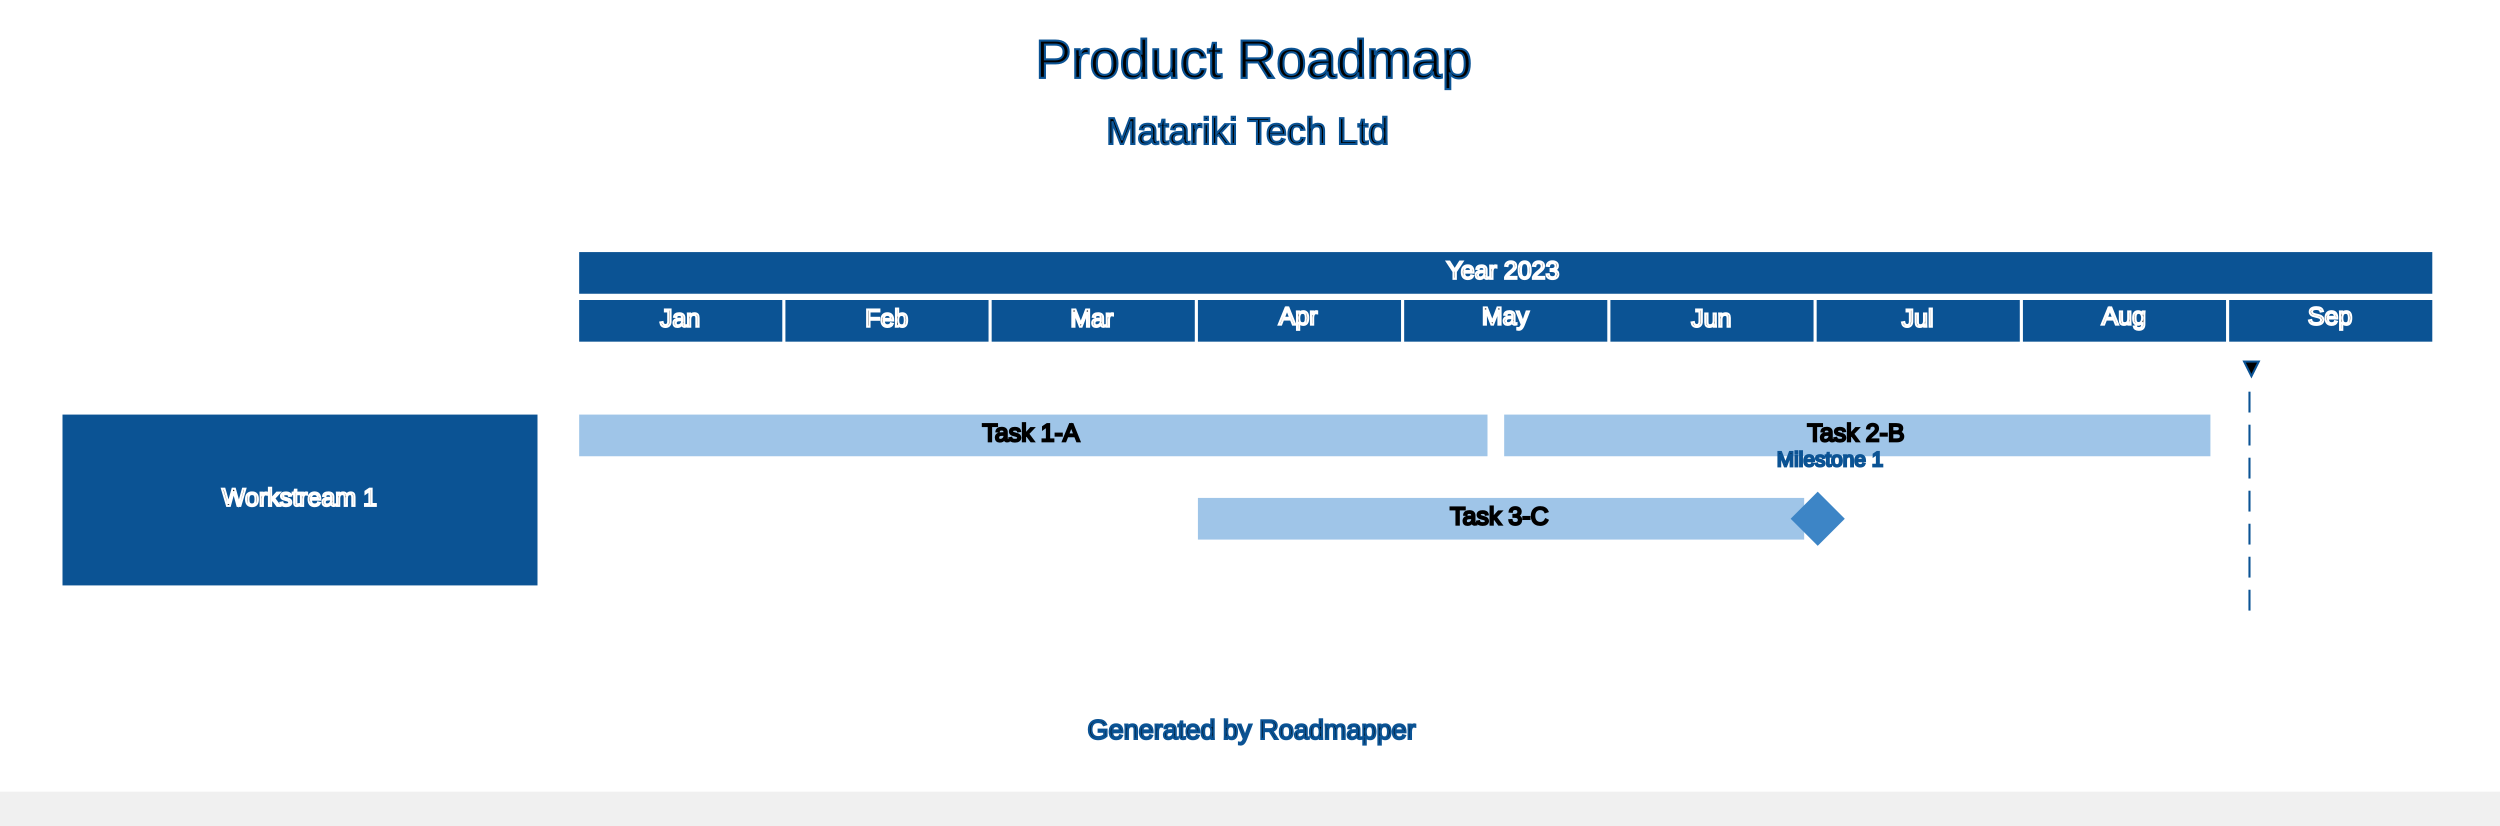
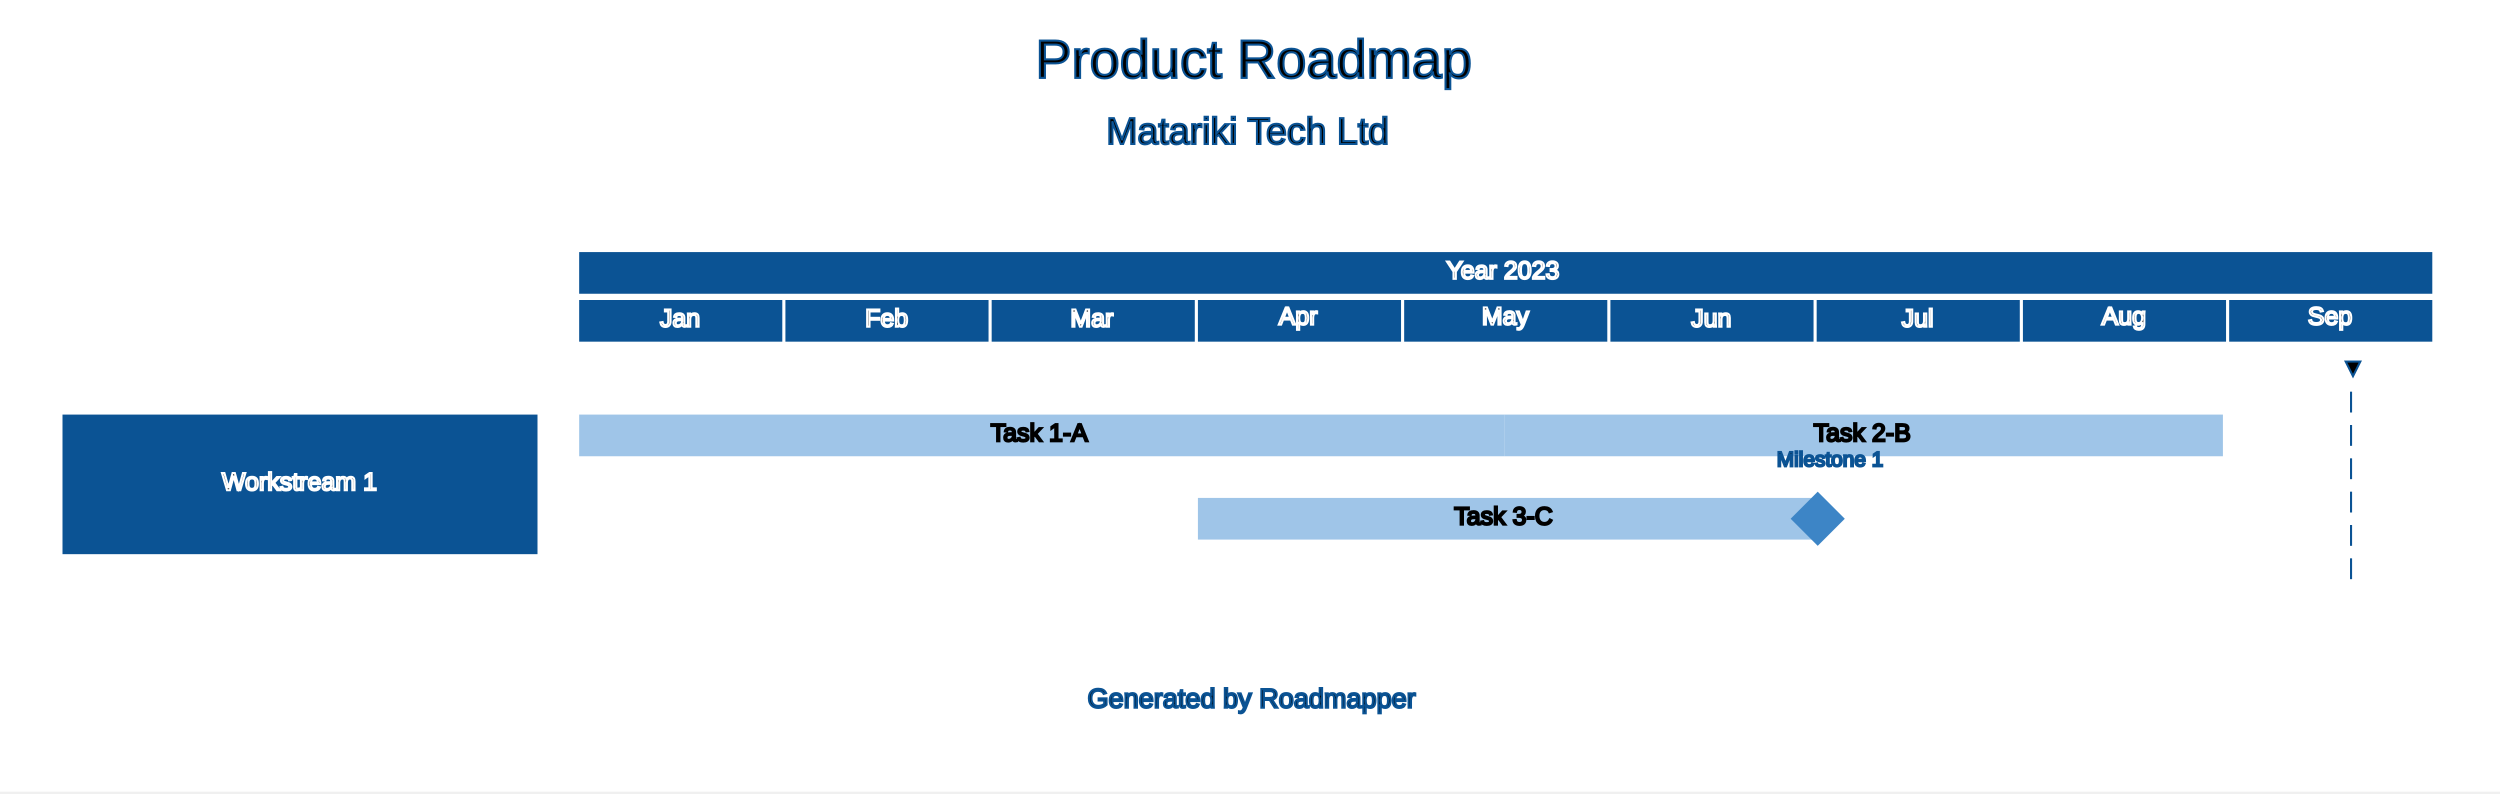
- <svg xmlns="http://www.w3.org/2000/svg" width="1200" height="396" viewBox="0 0 1200 396">
+ <svg xmlns="http://www.w3.org/2000/svg" width="1200" height="381" viewBox="0 0 1200 381">
  <defs>
</defs>
  <rect x="0" y="0" width="1200" height="380" fill="#FFFFFF" />
  <text x="497.0" y="30" font-size="26" text-anchor="start" dominant-baseline="middle" font-family="Arial" stroke="#0B5394">Product Roadmap</text>
  <text x="531.0" y="64" font-size="18" text-anchor="start" dominant-baseline="middle" font-family="Arial" stroke="#0B5394">Matariki Tech Ltd</text>
  <rect x="278.0" y="121" width="889.5" height="20" fill="#0B5394" />
  <text x="694.25" y="125.5" font-size="12" stroke="#FFFFFF" text-anchor="start" dominant-baseline="hanging" font-family="Arial">Year 2023</text>
  <rect x="278.0" y="144" width="97.5" height="20" fill="#0B5394" />
  <text x="316.75" y="148.5" font-size="12" stroke="#FFFFFF" text-anchor="start" dominant-baseline="hanging" font-family="Arial">Jan</text>
  <rect x="377.0" y="144" width="97.5" height="20" fill="#0B5394" />
  <text x="415.25" y="148.5" font-size="12" stroke="#FFFFFF" text-anchor="start" dominant-baseline="hanging" font-family="Arial">Feb</text>
  <rect x="476.0" y="144" width="97.5" height="20" fill="#0B5394" />
  <text x="513.75" y="148.5" font-size="12" stroke="#FFFFFF" text-anchor="start" dominant-baseline="hanging" font-family="Arial">Mar</text>
  <rect x="575.0" y="144" width="97.5" height="20" fill="#0B5394" />
  <text x="613.75" y="147.5" font-size="12" stroke="#FFFFFF" text-anchor="start" dominant-baseline="hanging" font-family="Arial">Apr</text>
  <rect x="674.0" y="144" width="97.5" height="20" fill="#0B5394" />
  <text x="711.25" y="147.5" font-size="12" stroke="#FFFFFF" text-anchor="start" dominant-baseline="hanging" font-family="Arial">May</text>
  <rect x="773.0" y="144" width="97.5" height="20" fill="#0B5394" />
  <text x="811.75" y="148.5" font-size="12" stroke="#FFFFFF" text-anchor="start" dominant-baseline="hanging" font-family="Arial">Jun</text>
  <rect x="872.0" y="144" width="97.5" height="20" fill="#0B5394" />
  <text x="912.75" y="148.5" font-size="12" stroke="#FFFFFF" text-anchor="start" dominant-baseline="hanging" font-family="Arial">Jul</text>
  <rect x="971.0" y="144" width="97.5" height="20" fill="#0B5394" />
  <text x="1008.75" y="147.5" font-size="12" stroke="#FFFFFF" text-anchor="start" dominant-baseline="hanging" font-family="Arial">Aug</text>
  <rect x="1070.0" y="144" width="97.5" height="20" fill="#0B5394" />
  <text x="1107.75" y="147.5" font-size="12" stroke="#FFFFFF" text-anchor="start" dominant-baseline="hanging" font-family="Arial">Sep</text>
-   <path d="M376.0,164 L376.0,291" width="1" fill="(230, 230, 230, 12750)" />
-   <path d="M475.0,164 L475.0,291" width="1" fill="(230, 230, 230, 12750)" />
-   <path d="M574.0,164 L574.0,291" width="1" fill="(230, 230, 230, 12750)" />
-   <path d="M673.0,164 L673.0,291" width="1" fill="(230, 230, 230, 12750)" />
-   <path d="M772.0,164 L772.0,291" width="1" fill="(230, 230, 230, 12750)" />
-   <path d="M871.0,164 L871.0,291" width="1" fill="(230, 230, 230, 12750)" />
-   <path d="M970.0,164 L970.0,291" width="1" fill="(230, 230, 230, 12750)" />
-   <path d="M1069.0,164 L1069.0,291" width="1" fill="(230, 230, 230, 12750)" />
-   <rect x="30" y="199" width="228.0" height="82" fill="#0B5394" />
-   <text x="106.5" y="234.5" font-size="12" stroke="#FFFFFF" text-anchor="start" dominant-baseline="hanging" font-family="Arial">Workstream 1</text>
-   <rect x="278" y="199" width="436" height="20" fill="#9FC5E8" />
-   <text x="471.5" y="203.5" font-size="12" stroke="#000000" text-anchor="start" dominant-baseline="hanging" font-family="Arial">Task 1-A</text>
-   <rect x="722" y="199" width="339" height="20" fill="#9FC5E8" />
-   <text x="867.5" y="203.5" font-size="12" stroke="#000000" text-anchor="start" dominant-baseline="hanging" font-family="Arial">Task 2-B</text>
-   <rect x="575" y="239" width="291" height="20" fill="#9FC5E8" />
-   <text x="696.0" y="243.5" font-size="12" stroke="#000000" text-anchor="start" dominant-baseline="hanging" font-family="Arial">Task 3-C</text>
+   <path d="M376.0,164 L376.0,276" width="1" fill="(230, 230, 230, 12750)" />
+   <path d="M475.0,164 L475.0,276" width="1" fill="(230, 230, 230, 12750)" />
+   <path d="M574.0,164 L574.0,276" width="1" fill="(230, 230, 230, 12750)" />
+   <path d="M673.0,164 L673.0,276" width="1" fill="(230, 230, 230, 12750)" />
+   <path d="M772.0,164 L772.0,276" width="1" fill="(230, 230, 230, 12750)" />
+   <path d="M871.0,164 L871.0,276" width="1" fill="(230, 230, 230, 12750)" />
+   <path d="M970.0,164 L970.0,276" width="1" fill="(230, 230, 230, 12750)" />
+   <path d="M1069.0,164 L1069.0,276" width="1" fill="(230, 230, 230, 12750)" />
+   <rect x="30" y="199" width="228.0" height="67" fill="#0B5394" />
+   <text x="106.5" y="227.0" font-size="12" stroke="#FFFFFF" text-anchor="start" dominant-baseline="hanging" font-family="Arial">Workstream 1</text>
+   <rect x="278" y="199" width="444" height="20" fill="#9FC5E8" />
+   <text x="475.5" y="203.5" font-size="12" stroke="#000000" text-anchor="start" dominant-baseline="hanging" font-family="Arial">Task 1-A</text>
+   <rect x="722" y="199" width="345" height="20" fill="#9FC5E8" />
+   <text x="870.5" y="203.5" font-size="12" stroke="#000000" text-anchor="start" dominant-baseline="hanging" font-family="Arial">Task 2-B</text>
+   <rect x="575" y="239" width="295" height="20" fill="#9FC5E8" />
+   <text x="698.0" y="243.5" font-size="12" stroke="#000000" text-anchor="start" dominant-baseline="hanging" font-family="Arial">Task 3-C</text>
  <path d="M872.5,236 L885.5,249.0 L872.5,262 L859.5,249.0" fill="#3D85C6" />
  <text x="852.833" y="221" font-size="10" text-anchor="start" dominant-baseline="middle" font-family="Arial" stroke="#0B5394">Milestone 1</text>
-   <text x="1074.75" y="177" font-size="12" text-anchor="start" dominant-baseline="middle" font-family="Arial" stroke="#0B5394">▼</text>
-   <path d="M1079.75,188.0 L1079.75,198.0" stroke="#0B5394" />
-   <path d="M1079.75,203.846 L1079.75,213.846" stroke="#0B5394" />
-   <path d="M1079.75,219.692 L1079.75,229.692" stroke="#0B5394" />
-   <path d="M1079.75,235.538 L1079.75,245.538" stroke="#0B5394" />
-   <path d="M1079.75,251.385 L1079.75,261.385" stroke="#0B5394" />
-   <path d="M1079.75,267.231 L1079.75,277.231" stroke="#0B5394" />
-   <path d="M1079.75,283.077 L1079.75,293.077" stroke="#0B5394" />
-   <text x="522.0" y="351" font-size="13" text-anchor="start" dominant-baseline="middle" font-family="Arial" stroke="#0B5394">Generated by Roadmapper</text>
+   <text x="1123.5" y="177" font-size="12" text-anchor="start" dominant-baseline="middle" font-family="Arial" stroke="#0B5394">▼</text>
+   <path d="M1128.5,188.0 L1128.5,198.0" stroke="#0B5394" />
+   <path d="M1128.5,204.0 L1128.5,214.0" stroke="#0B5394" />
+   <path d="M1128.5,220.0 L1128.5,230.0" stroke="#0B5394" />
+   <path d="M1128.5,236.0 L1128.5,246.0" stroke="#0B5394" />
+   <path d="M1128.5,252.0 L1128.5,262.0" stroke="#0B5394" />
+   <path d="M1128.5,268.0 L1128.5,278.0" stroke="#0B5394" />
+   <text x="522.0" y="336" font-size="13" text-anchor="start" dominant-baseline="middle" font-family="Arial" stroke="#0B5394">Generated by Roadmapper</text>
</svg>
